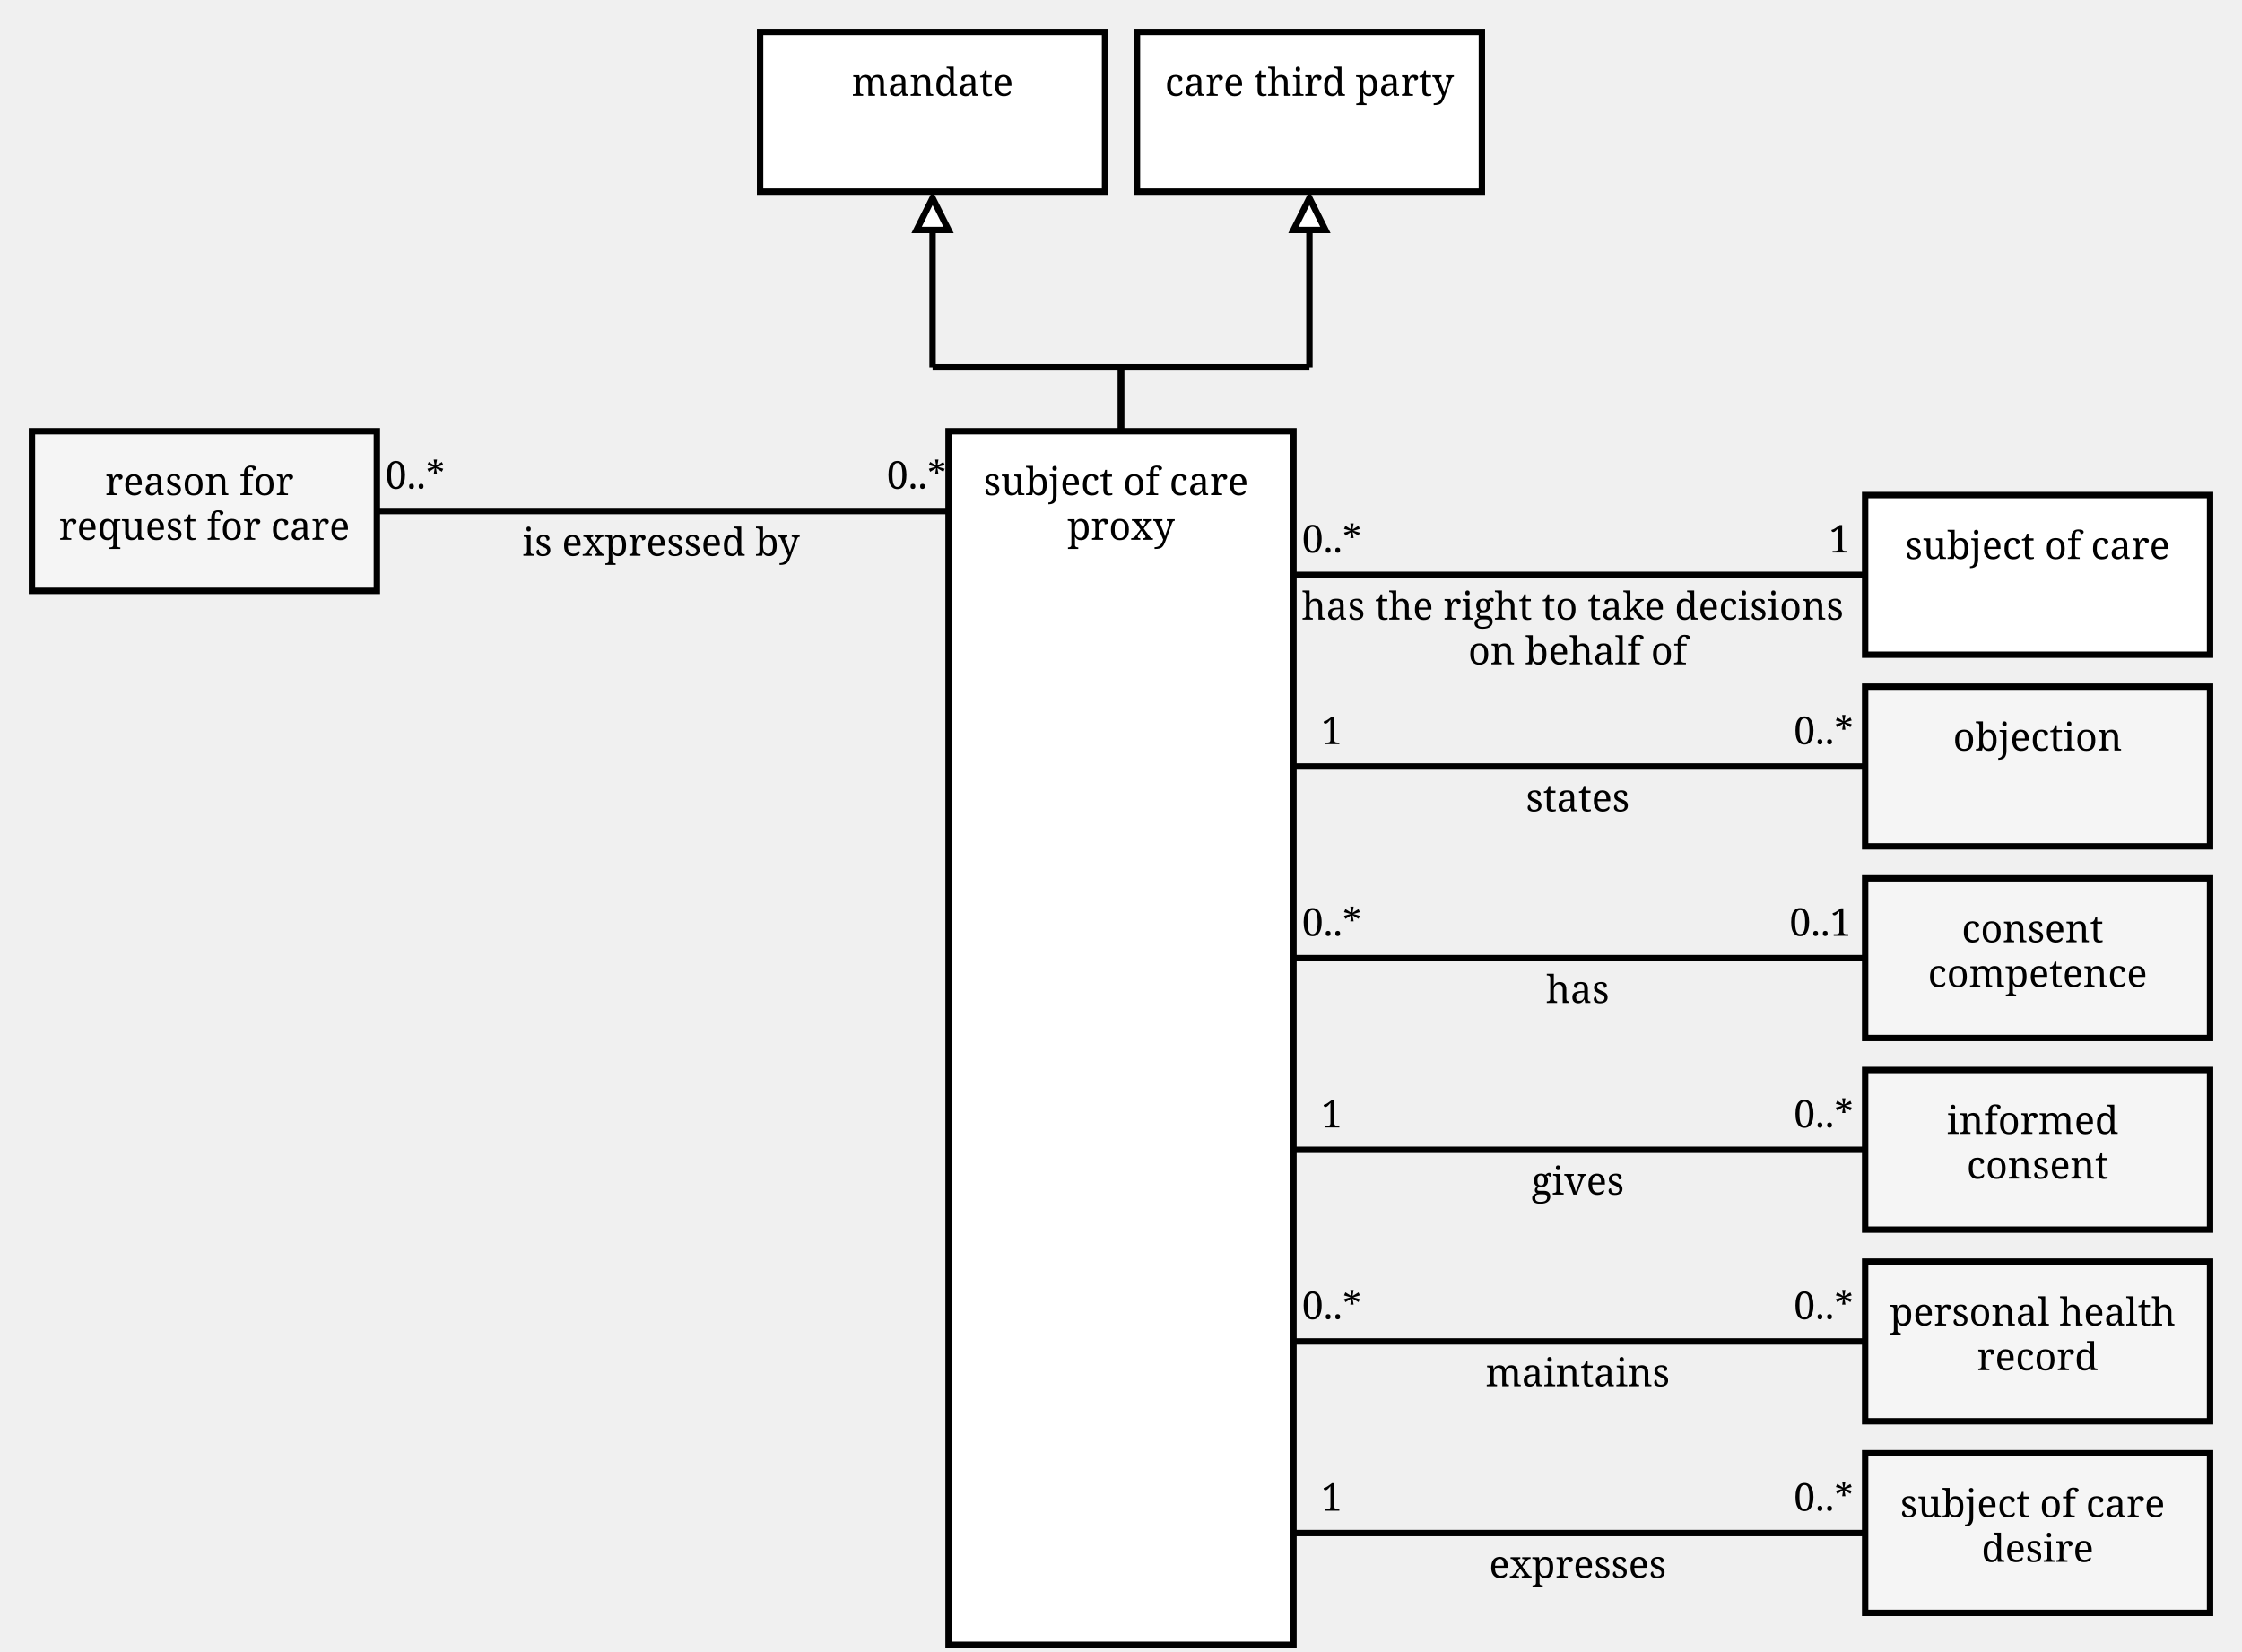
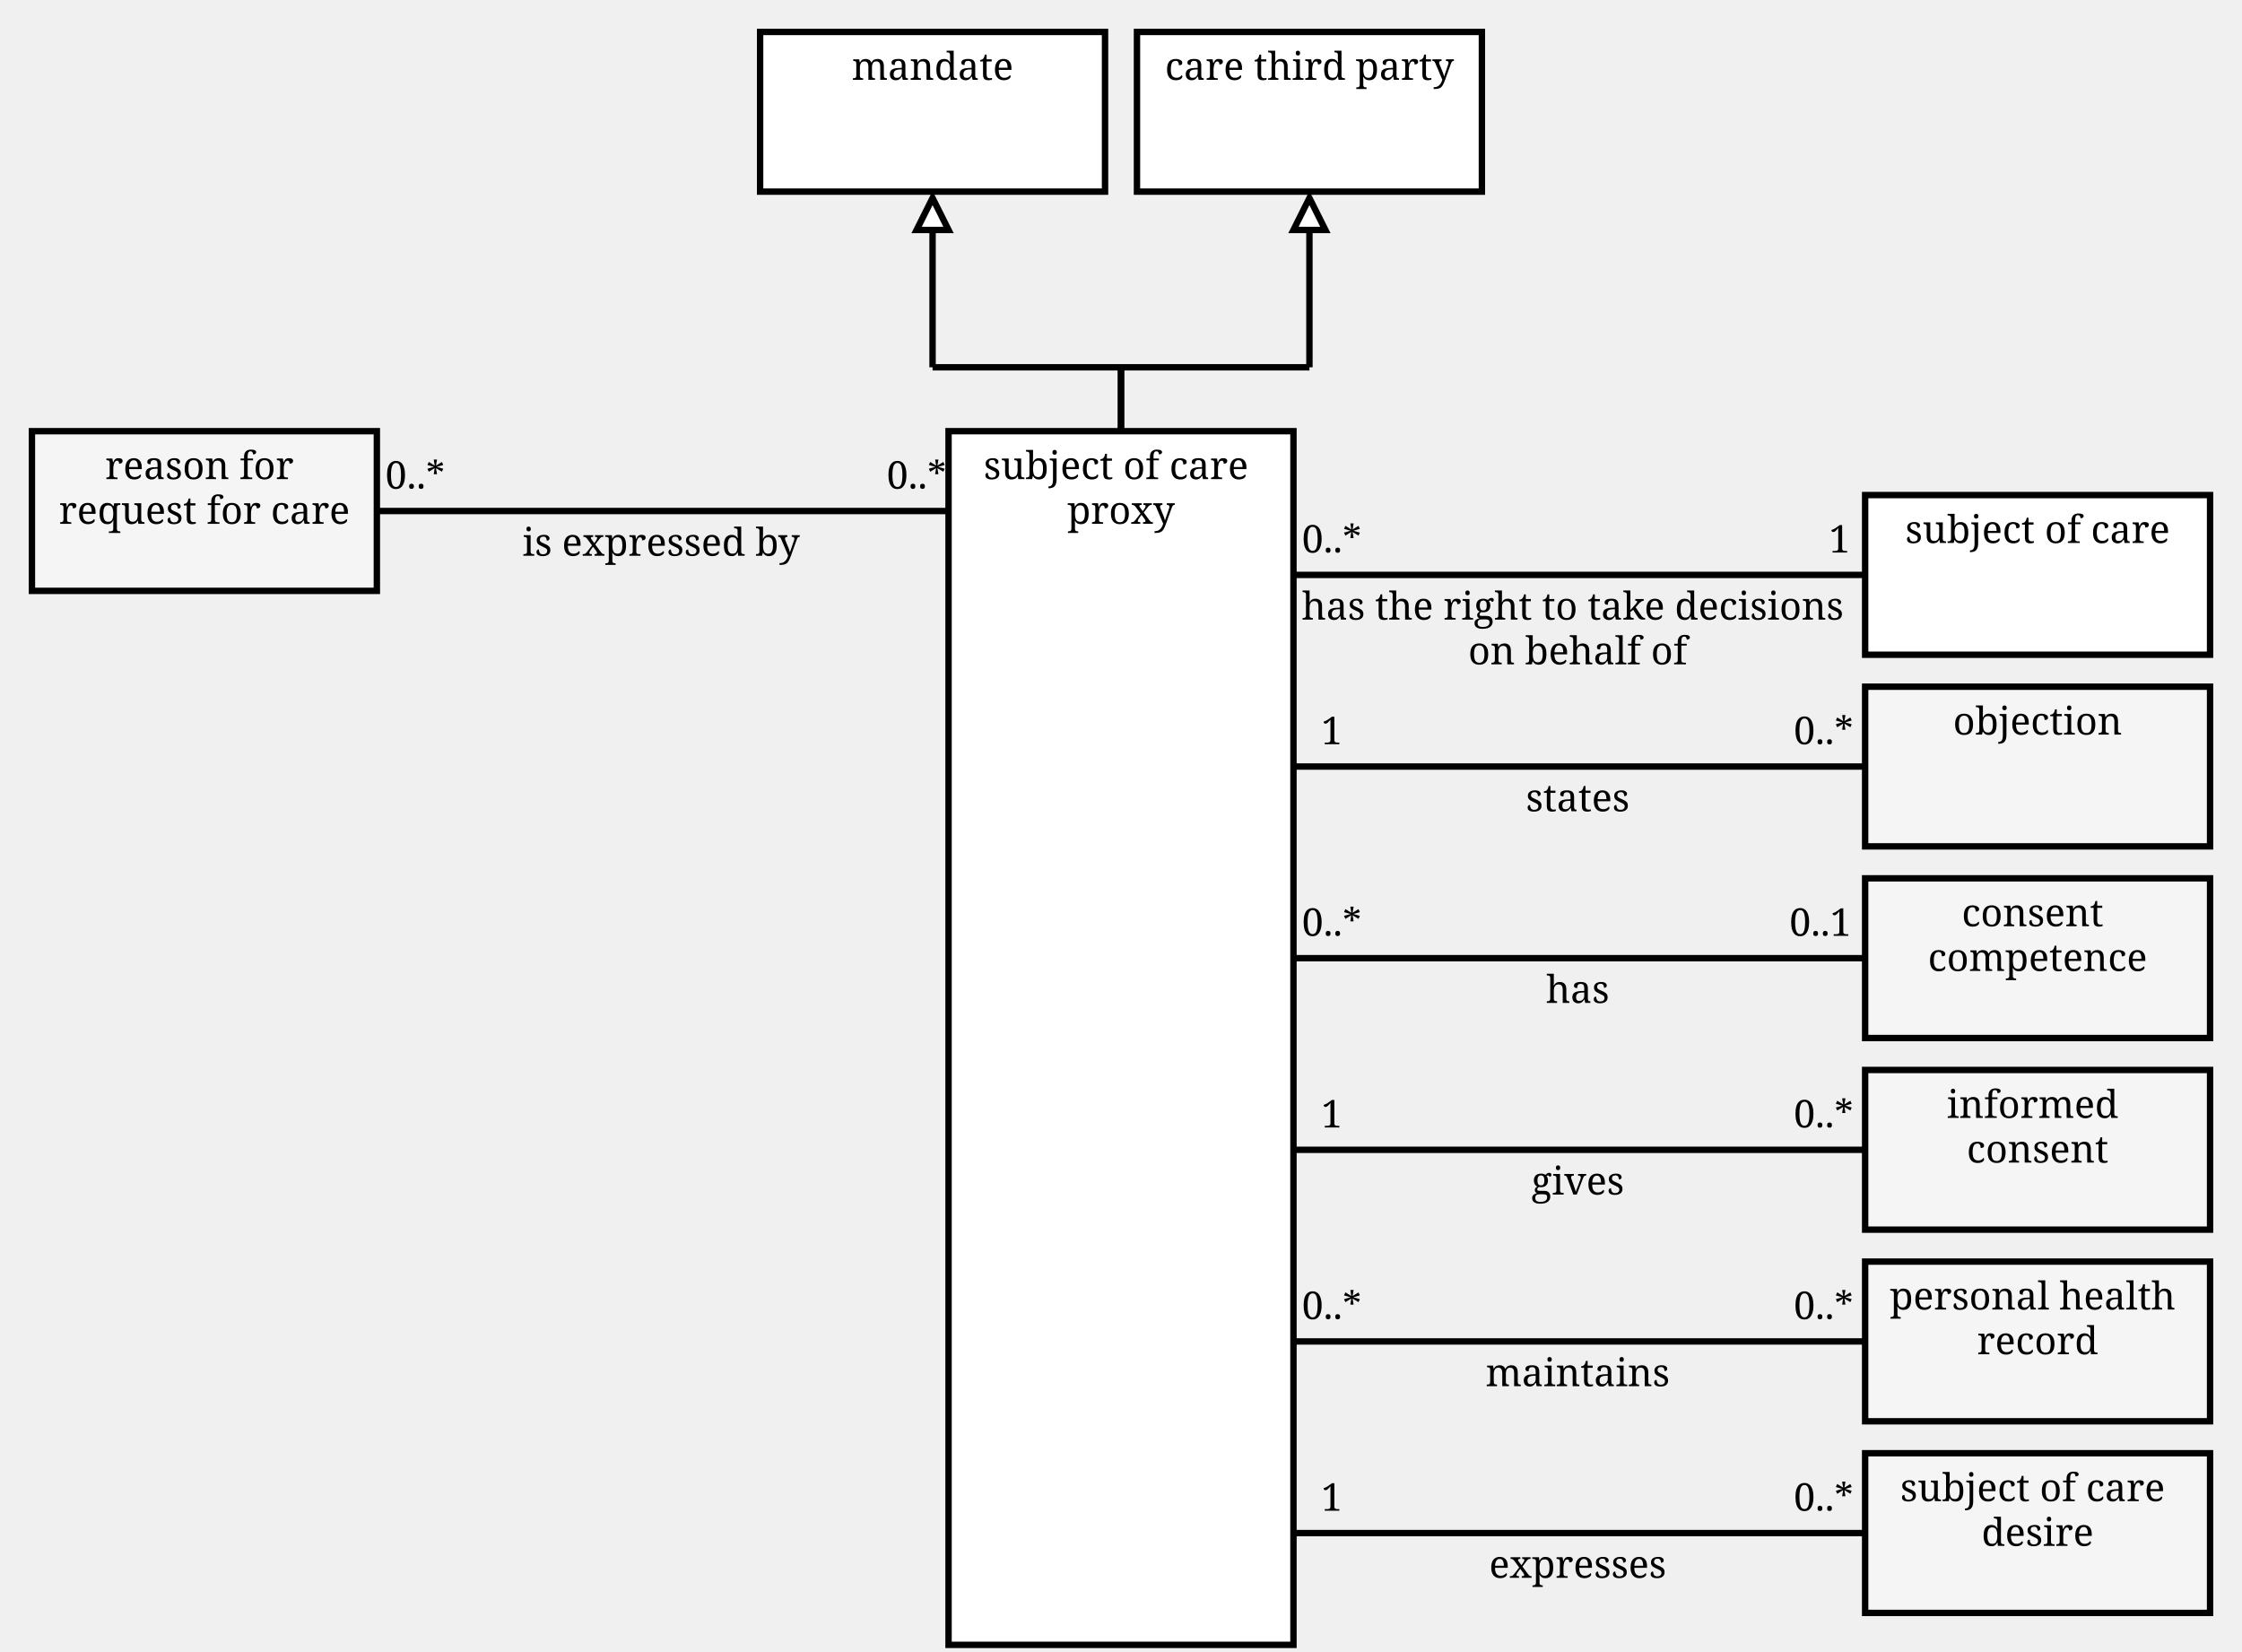
<svg xmlns="http://www.w3.org/2000/svg" xmlns:xlink="http://www.w3.org/1999/xlink" version="1.1" viewBox="0 0 702 517" aria-labelledby="title desc" role="img">
  <g>
    <a xlink:href="mandate.svg" role="link">
      <rect x="238" y="10" width="108" height="50" fill="white" stroke="black" stroke-width="2" />
-       <text x="292" y="30" text-anchor="middle" font-family="Cambria" font-size="12" fill="black">
-         <tspan x="292" y="30" text-anchor="middle">mandate</tspan>
+       <text x="292" y="25" text-anchor="middle" font-family="Cambria" font-size="12" fill="black">
+         <tspan x="292" y="25" text-anchor="middle">mandate</tspan>
      </text>
    </a>
  </g>
  <line x1="351" y1="135" x2="351" y2="115" stroke="black" stroke-width="2" />
  <line x1="292" y1="62" x2="292" y2="115" stroke="black" stroke-width="2" />
  <line x1="351" y1="115" x2="292" y2="115" stroke="black" stroke-width="2" />
  <polygon points="292,62 287,72 297,72" fill="white" stroke="black" stroke-width="2" />
  <g>
    <a xlink:href="care third party.svg" role="link">
      <rect x="356" y="10" width="108" height="50" fill="white" stroke="black" stroke-width="2" />
-       <text x="410" y="30" text-anchor="middle" font-family="Cambria" font-size="12" fill="black">
-         <tspan x="410" y="30" text-anchor="middle">care third party</tspan>
+       <text x="410" y="25" text-anchor="middle" font-family="Cambria" font-size="12" fill="black">
+         <tspan x="410" y="25" text-anchor="middle">care third party</tspan>
      </text>
    </a>
  </g>
  <line x1="351" y1="135" x2="351" y2="115" stroke="black" stroke-width="2" />
  <line x1="410" y1="62" x2="410" y2="115" stroke="black" stroke-width="2" />
  <line x1="351" y1="115" x2="410" y2="115" stroke="black" stroke-width="2" />
  <polygon points="410,62 405,72 415,72" fill="white" stroke="black" stroke-width="2" />
  <g>
    <line x1="118" y1="160" x2="297" y2="160" stroke="black" stroke-width="2" />
    <text x="130" y="153" text-anchor="middle" font-family="Cambria" font-size="12" fill="black">
      <tspan x="130" y="153" text-anchor="middle">0..*</tspan>
    </text>
    <text x="287" y="153" text-anchor="middle" font-family="Cambria" font-size="12" fill="black">
      <tspan x="287" y="153" text-anchor="middle">0..*</tspan>
    </text>
    <text x="207" y="174" text-anchor="middle" font-family="Cambria" font-size="12" fill="black">
      <tspan x="207" y="174" text-anchor="middle">is expressed by</tspan>
    </text>
  </g>
  <g>
    <a xlink:href="reason for request for care.svg" role="link">
      <rect x="10" y="135" width="108" height="50" fill="whitesmoke" stroke="black" stroke-width="2" />
-       <text x="64" y="155" text-anchor="middle" font-family="Cambria" font-size="12" fill="black">
-         <tspan x="64" y="155" text-anchor="middle">reason for</tspan>
-         <tspan x="64" y="169" text-anchor="middle">request for care</tspan>
+       <text x="64" y="150" text-anchor="middle" font-family="Cambria" font-size="12" fill="black">
+         <tspan x="64" y="150" text-anchor="middle">reason for</tspan>
+         <tspan x="64" y="164" text-anchor="middle">request for care</tspan>
      </text>
    </a>
  </g>
  <g>
    <line x1="405" y1="180" x2="584" y2="180" stroke="black" stroke-width="2" />
    <text x="417" y="173" text-anchor="middle" font-family="Cambria" font-size="12" fill="black">
      <tspan x="417" y="173" text-anchor="middle">0..*</tspan>
    </text>
    <text x="576" y="173" text-anchor="middle" font-family="Cambria" font-size="12" fill="black">
      <tspan x="576" y="173" text-anchor="middle">1</tspan>
    </text>
    <text x="494" y="194" text-anchor="middle" font-family="Cambria" font-size="12" fill="black">
      <tspan x="494" y="194" text-anchor="middle">has the right to take decisions</tspan>
      <tspan x="494" y="208" text-anchor="middle">on behalf of</tspan>
    </text>
  </g>
  <g>
    <a xlink:href="subject of care.svg" role="link">
      <rect x="584" y="155" width="108" height="50" fill="white" stroke="black" stroke-width="2" />
-       <text x="638" y="175" text-anchor="middle" font-family="Cambria" font-size="12" fill="black">
-         <tspan x="638" y="175" text-anchor="middle">subject of care</tspan>
+       <text x="638" y="170" text-anchor="middle" font-family="Cambria" font-size="12" fill="black">
+         <tspan x="638" y="170" text-anchor="middle">subject of care</tspan>
      </text>
    </a>
  </g>
  <g>
    <line x1="405" y1="240" x2="584" y2="240" stroke="black" stroke-width="2" />
    <text x="417" y="233" text-anchor="middle" font-family="Cambria" font-size="12" fill="black">
      <tspan x="417" y="233" text-anchor="middle">1</tspan>
    </text>
    <text x="571" y="233" text-anchor="middle" font-family="Cambria" font-size="12" fill="black">
      <tspan x="571" y="233" text-anchor="middle">0..*</tspan>
    </text>
    <text x="494" y="254" text-anchor="middle" font-family="Cambria" font-size="12" fill="black">
      <tspan x="494" y="254" text-anchor="middle">states</tspan>
    </text>
  </g>
  <g>
    <a xlink:href="objection.svg" role="link">
      <rect x="584" y="215" width="108" height="50" fill="whitesmoke" stroke="black" stroke-width="2" />
-       <text x="638" y="235" text-anchor="middle" font-family="Cambria" font-size="12" fill="black">
-         <tspan x="638" y="235" text-anchor="middle">objection</tspan>
+       <text x="638" y="230" text-anchor="middle" font-family="Cambria" font-size="12" fill="black">
+         <tspan x="638" y="230" text-anchor="middle">objection</tspan>
      </text>
    </a>
  </g>
  <g>
    <line x1="405" y1="300" x2="584" y2="300" stroke="black" stroke-width="2" />
    <text x="417" y="293" text-anchor="middle" font-family="Cambria" font-size="12" fill="black">
      <tspan x="417" y="293" text-anchor="middle">0..*</tspan>
    </text>
    <text x="570" y="293" text-anchor="middle" font-family="Cambria" font-size="12" fill="black">
      <tspan x="570" y="293" text-anchor="middle">0..1</tspan>
    </text>
    <text x="494" y="314" text-anchor="middle" font-family="Cambria" font-size="12" fill="black">
      <tspan x="494" y="314" text-anchor="middle">has</tspan>
    </text>
  </g>
  <g>
    <a xlink:href="consent competence.svg" role="link">
      <rect x="584" y="275" width="108" height="50" fill="whitesmoke" stroke="black" stroke-width="2" />
-       <text x="638" y="295" text-anchor="middle" font-family="Cambria" font-size="12" fill="black">
-         <tspan x="638" y="295" text-anchor="middle">consent</tspan>
-         <tspan x="638" y="309" text-anchor="middle">competence</tspan>
+       <text x="638" y="290" text-anchor="middle" font-family="Cambria" font-size="12" fill="black">
+         <tspan x="638" y="290" text-anchor="middle">consent</tspan>
+         <tspan x="638" y="304" text-anchor="middle">competence</tspan>
      </text>
    </a>
  </g>
  <g>
    <line x1="405" y1="360" x2="584" y2="360" stroke="black" stroke-width="2" />
    <text x="417" y="353" text-anchor="middle" font-family="Cambria" font-size="12" fill="black">
      <tspan x="417" y="353" text-anchor="middle">1</tspan>
    </text>
    <text x="571" y="353" text-anchor="middle" font-family="Cambria" font-size="12" fill="black">
      <tspan x="571" y="353" text-anchor="middle">0..*</tspan>
    </text>
    <text x="494" y="374" text-anchor="middle" font-family="Cambria" font-size="12" fill="black">
      <tspan x="494" y="374" text-anchor="middle">gives</tspan>
    </text>
  </g>
  <g>
    <a xlink:href="informed consent.svg" role="link">
      <rect x="584" y="335" width="108" height="50" fill="whitesmoke" stroke="black" stroke-width="2" />
-       <text x="638" y="355" text-anchor="middle" font-family="Cambria" font-size="12" fill="black">
-         <tspan x="638" y="355" text-anchor="middle">informed</tspan>
-         <tspan x="638" y="369" text-anchor="middle">consent</tspan>
+       <text x="638" y="350" text-anchor="middle" font-family="Cambria" font-size="12" fill="black">
+         <tspan x="638" y="350" text-anchor="middle">informed</tspan>
+         <tspan x="638" y="364" text-anchor="middle">consent</tspan>
      </text>
    </a>
  </g>
  <g>
    <line x1="405" y1="420" x2="584" y2="420" stroke="black" stroke-width="2" />
    <text x="417" y="413" text-anchor="middle" font-family="Cambria" font-size="12" fill="black">
      <tspan x="417" y="413" text-anchor="middle">0..*</tspan>
    </text>
    <text x="571" y="413" text-anchor="middle" font-family="Cambria" font-size="12" fill="black">
      <tspan x="571" y="413" text-anchor="middle">0..*</tspan>
    </text>
    <text x="494" y="434" text-anchor="middle" font-family="Cambria" font-size="12" fill="black">
      <tspan x="494" y="434" text-anchor="middle">maintains</tspan>
    </text>
  </g>
  <g>
    <a xlink:href="personal health record.svg" role="link">
      <rect x="584" y="395" width="108" height="50" fill="whitesmoke" stroke="black" stroke-width="2" />
-       <text x="638" y="415" text-anchor="middle" font-family="Cambria" font-size="12" fill="black">
-         <tspan x="638" y="415" text-anchor="middle">personal health</tspan>
-         <tspan x="638" y="429" text-anchor="middle">record</tspan>
+       <text x="638" y="410" text-anchor="middle" font-family="Cambria" font-size="12" fill="black">
+         <tspan x="638" y="410" text-anchor="middle">personal health</tspan>
+         <tspan x="638" y="424" text-anchor="middle">record</tspan>
      </text>
    </a>
  </g>
  <g>
    <line x1="405" y1="480" x2="584" y2="480" stroke="black" stroke-width="2" />
    <text x="417" y="473" text-anchor="middle" font-family="Cambria" font-size="12" fill="black">
      <tspan x="417" y="473" text-anchor="middle">1</tspan>
    </text>
    <text x="571" y="473" text-anchor="middle" font-family="Cambria" font-size="12" fill="black">
      <tspan x="571" y="473" text-anchor="middle">0..*</tspan>
    </text>
    <text x="494" y="494" text-anchor="middle" font-family="Cambria" font-size="12" fill="black">
      <tspan x="494" y="494" text-anchor="middle">expresses</tspan>
    </text>
  </g>
  <g>
    <a xlink:href="subject of care desire.svg" role="link">
      <rect x="584" y="455" width="108" height="50" fill="whitesmoke" stroke="black" stroke-width="2" />
-       <text x="638" y="475" text-anchor="middle" font-family="Cambria" font-size="12" fill="black">
-         <tspan x="638" y="475" text-anchor="middle">subject of care</tspan>
-         <tspan x="638" y="489" text-anchor="middle">desire</tspan>
+       <text x="638" y="470" text-anchor="middle" font-family="Cambria" font-size="12" fill="black">
+         <tspan x="638" y="470" text-anchor="middle">subject of care</tspan>
+         <tspan x="638" y="484" text-anchor="middle">desire</tspan>
      </text>
    </a>
  </g>
  <g>
    <a xlink:href="subject of care proxy.svg" role="link">
      <rect x="297" y="135" width="108" height="380" fill="white" stroke="black" stroke-width="2" />
-       <text x="351" y="155" text-anchor="middle" font-family="Cambria" font-size="12" fill="black">
-         <tspan x="351" y="155" text-anchor="middle">subject of care</tspan>
-         <tspan x="351" y="169" text-anchor="middle">proxy</tspan>
+       <text x="351" y="150" text-anchor="middle" font-family="Cambria" font-size="12" fill="black">
+         <tspan x="351" y="150" text-anchor="middle">subject of care</tspan>
+         <tspan x="351" y="164" text-anchor="middle">proxy</tspan>
      </text>
    </a>
  </g>
</svg>
